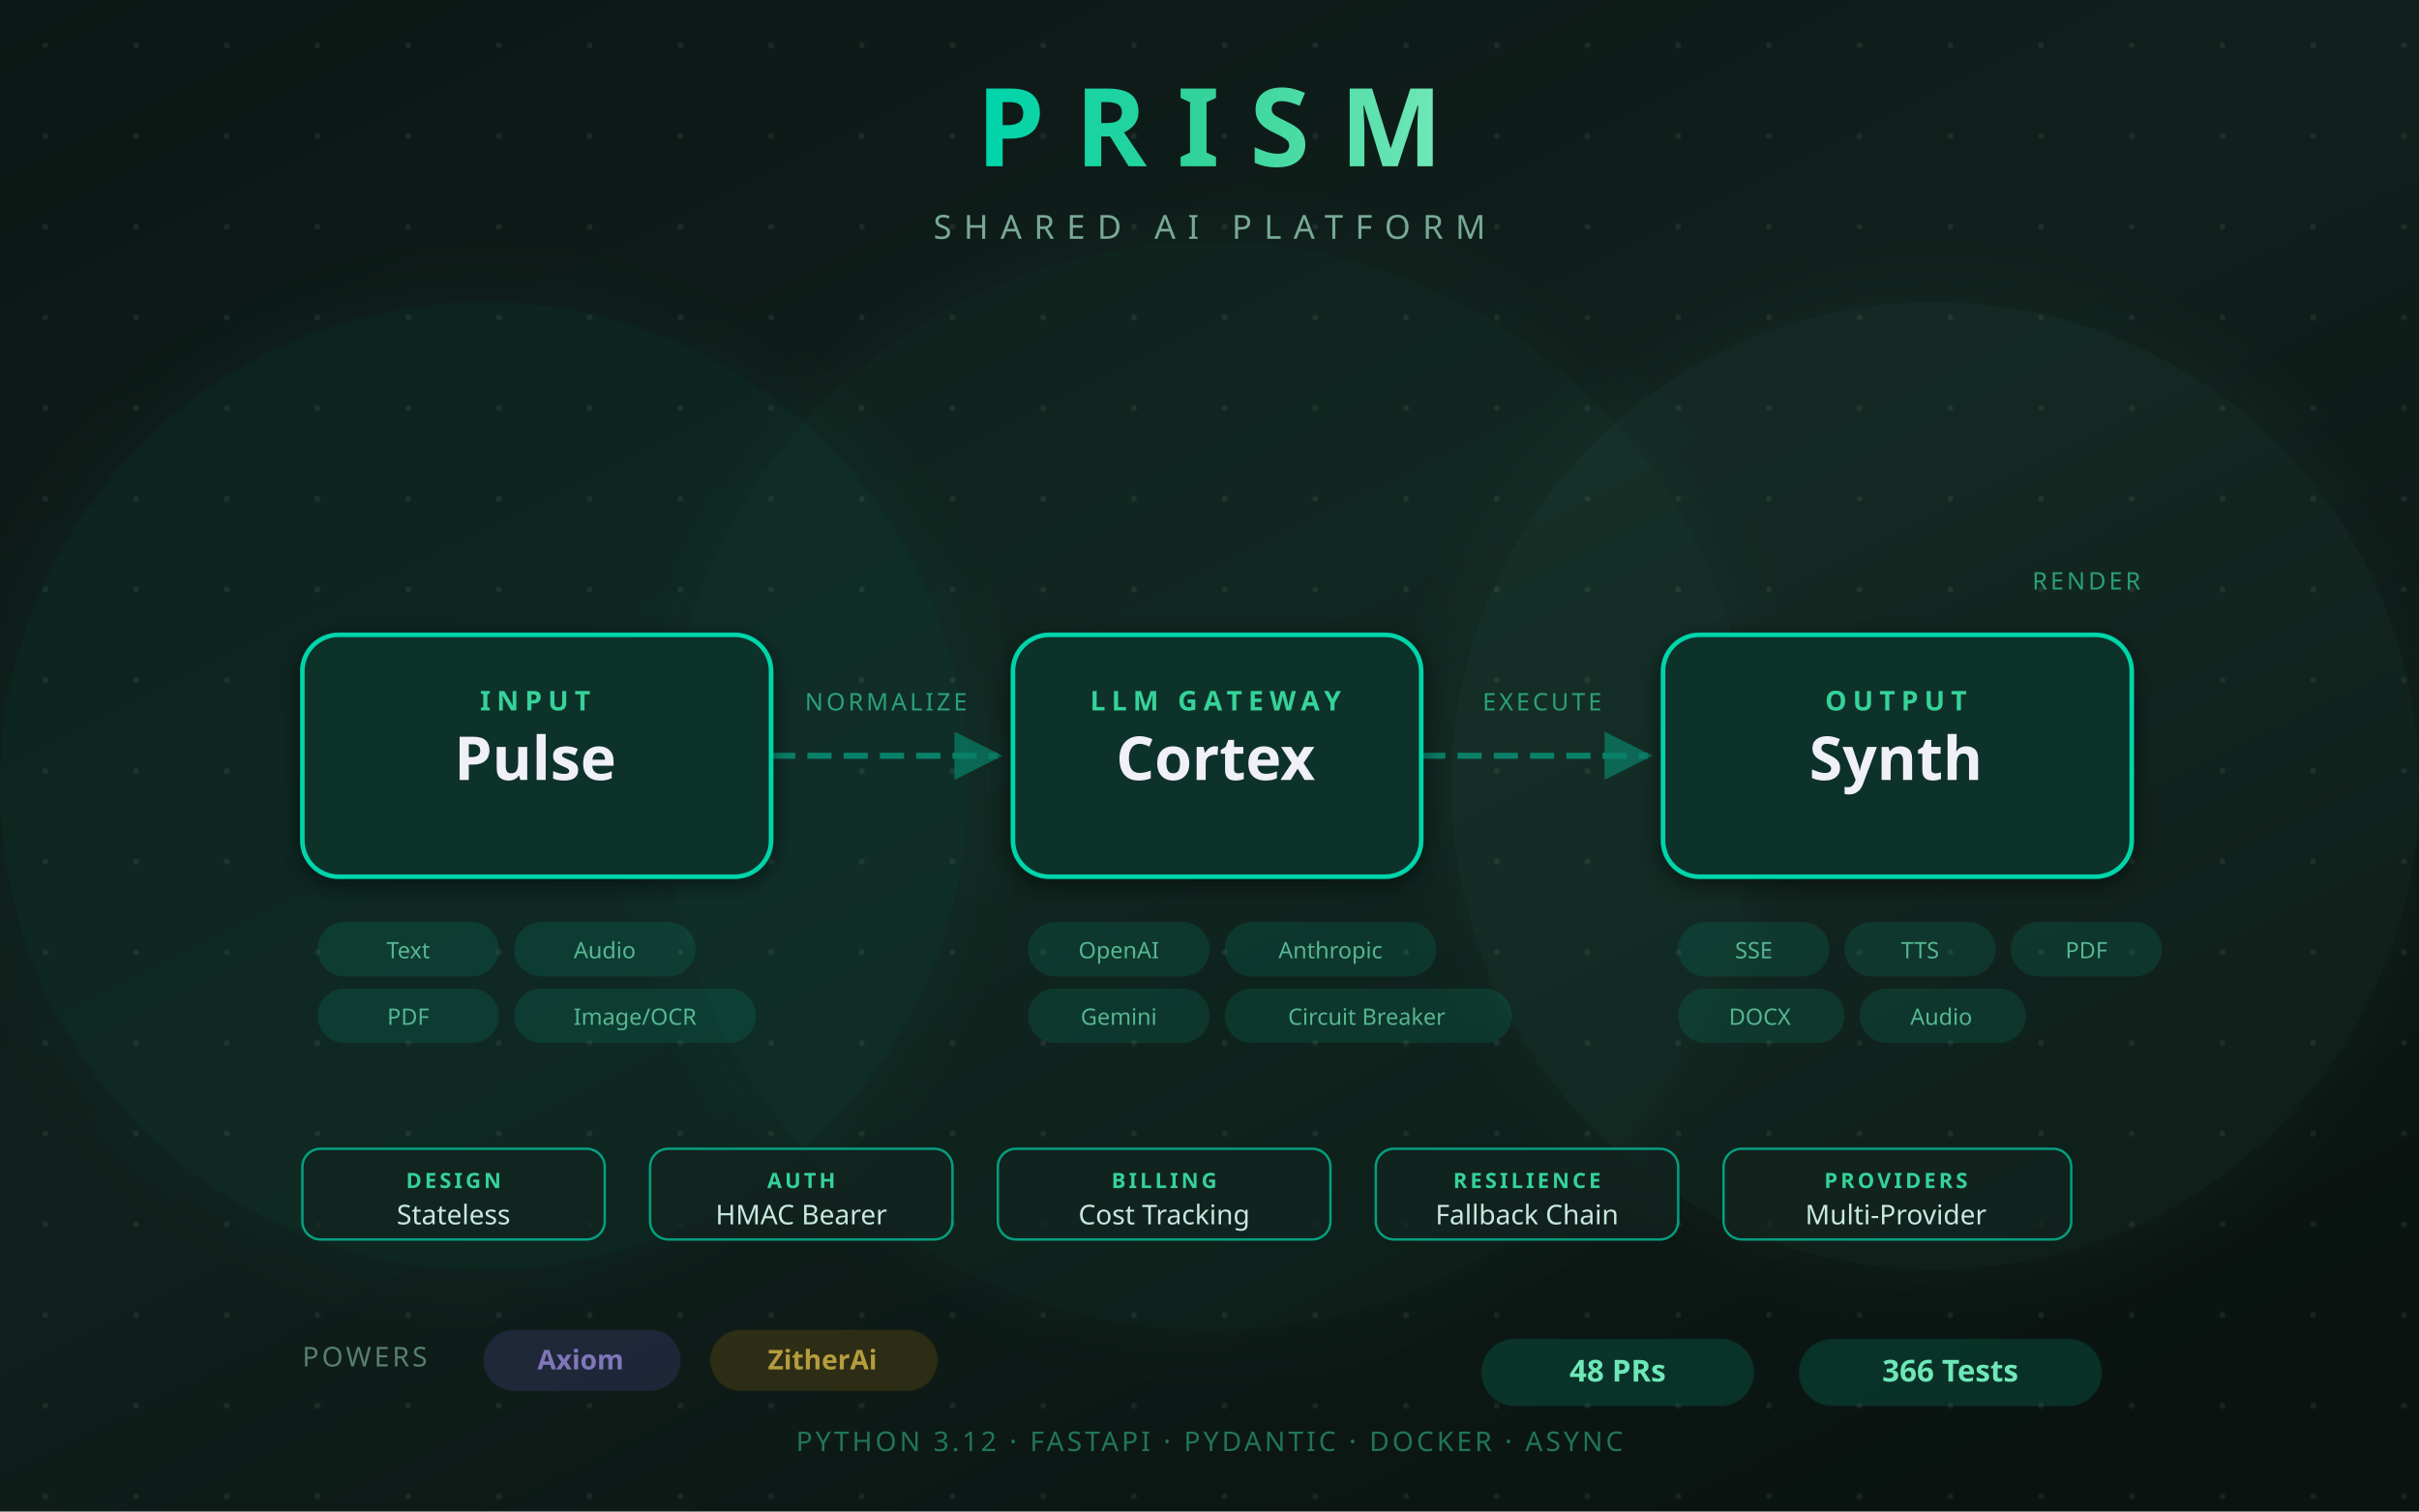
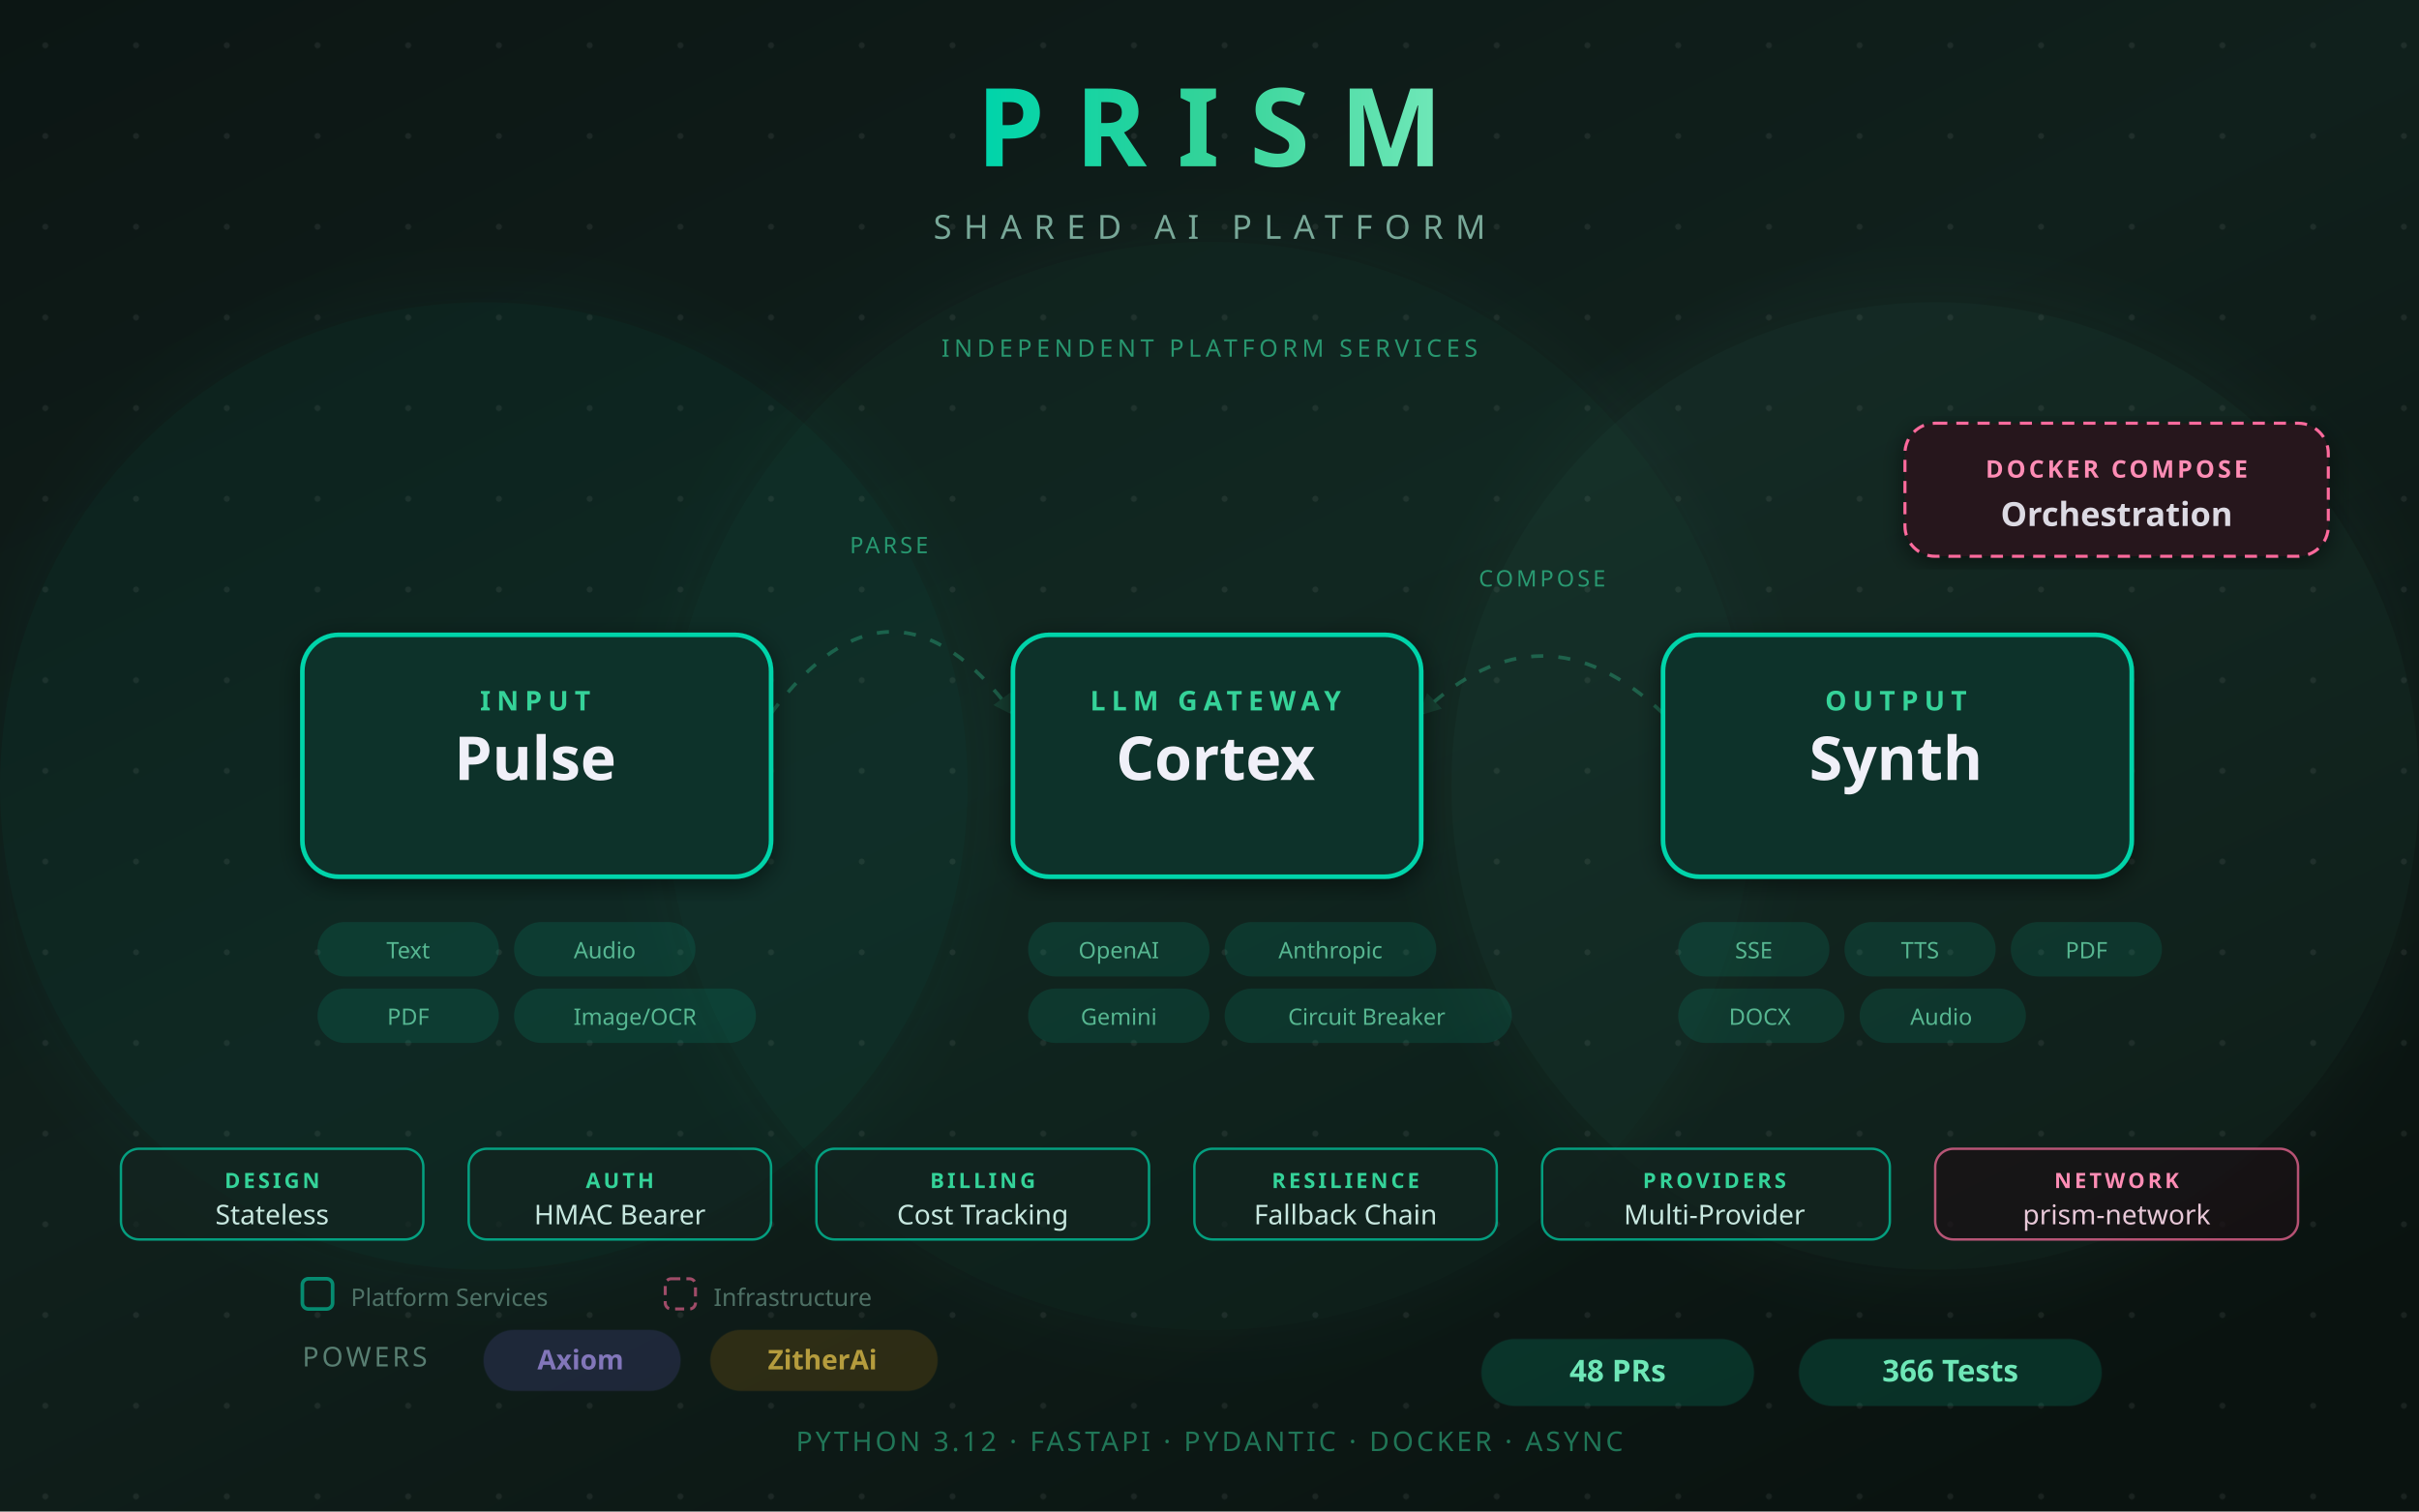
<svg xmlns="http://www.w3.org/2000/svg" viewBox="0 0 800 500">
  <defs>
    <linearGradient id="bg" x1="0" y1="0" x2="0.8" y2="1">
      <stop offset="0%" stop-color="#0c1614" />
      <stop offset="50%" stop-color="#10201c" />
      <stop offset="100%" stop-color="#0a1310" />
    </linearGradient>
    <linearGradient id="titleGrad" x1="0" y1="0" x2="1" y2="0">
      <stop offset="0%" stop-color="#00d4aa" />
      <stop offset="50%" stop-color="#34d399" />
      <stop offset="100%" stop-color="#6ee7b7" />
    </linearGradient>
    <filter id="glowSoft">
      <feGaussianBlur stdDeviation="12" result="blur" />
      <feMerge>
        <feMergeNode in="blur" />
        <feMergeNode in="SourceGraphic" />
      </feMerge>
    </filter>
    <filter id="nodeShadow">
      <feDropShadow dx="0" dy="2" stdDeviation="4" flood-color="#000" flood-opacity="0.5" />
    </filter>
-     <marker id="arrowTeal" viewBox="0 0 10 10" refX="9" refY="5" markerWidth="8" markerHeight="8" orient="auto-start-reverse">
-       <path d="M 0 0 L 10 5 L 0 10 z" fill="#00d4aa" opacity="0.7" />
+     <marker id="arrowTealSoft" viewBox="0 0 10 10" refX="8.5" refY="5" markerWidth="6" markerHeight="6" orient="auto">
+       <path d="M 0 0 L 10 5 L 0 10 z" fill="#34d399" opacity="0.4" />
    </marker>
  </defs>
  <rect width="800" height="500" fill="url(#bg)" />
  <g opacity="0.07">
    <pattern id="dots" x="0" y="0" width="30" height="30" patternUnits="userSpaceOnUse">
      <circle cx="15" cy="15" r="1" fill="#ffffff" />
    </pattern>
    <rect width="800" height="500" fill="url(#dots)" />
  </g>
  <circle cx="160" cy="260" r="160" fill="#00d4aa" opacity="0.05" filter="url(#glowSoft)" />
  <circle cx="400" cy="260" r="180" fill="#34d399" opacity="0.04" filter="url(#glowSoft)" />
  <circle cx="640" cy="260" r="160" fill="#6ee7b7" opacity="0.05" filter="url(#glowSoft)" />
  <text x="400" y="55" text-anchor="middle" font-size="36" font-weight="800" fill="url(#titleGrad)" font-family="'Segoe UI', system-ui, -apple-system, sans-serif" letter-spacing="10">PRISM</text>
  <text x="400" y="79" text-anchor="middle" font-size="11" fill="#78a898" font-family="'Segoe UI', system-ui, sans-serif" letter-spacing="4" font-weight="400">SHARED AI PLATFORM</text>
-   <g stroke-width="2" fill="none" opacity="0.5">
-     <line x1="255" y1="250" x2="330" y2="250" stroke="#00d4aa" stroke-dasharray="8 4" marker-end="url(#arrowTeal)" />
-     <line x1="470" y1="250" x2="545" y2="250" stroke="#00d4aa" stroke-dasharray="8 4" marker-end="url(#arrowTeal)" />
+   <text x="400" y="118" text-anchor="middle" font-size="8" fill="#34d399" font-family="'Segoe UI', system-ui, sans-serif" opacity="0.65" letter-spacing="1.5">INDEPENDENT PLATFORM SERVICES</text>
+   <g stroke="#34d399" stroke-width="1.2" fill="none" opacity="0.32">
+     <path d="M 255 236 Q 295 182 335 236" stroke-dasharray="4 5" marker-end="url(#arrowTealSoft)" />
+     <path d="M 550 236 Q 510 198 470 236" stroke-dasharray="4 5" marker-end="url(#arrowTealSoft)" />
  </g>
-   <text x="293" y="235" text-anchor="middle" font-size="8" fill="#34d399" font-family="'Segoe UI', system-ui, sans-serif" opacity="0.7" letter-spacing="1">NORMALIZE</text>
-   <text x="510" y="235" text-anchor="middle" font-size="8" fill="#34d399" font-family="'Segoe UI', system-ui, sans-serif" opacity="0.7" letter-spacing="1">EXECUTE</text>
-   <text x="690" y="195" text-anchor="middle" font-size="8" fill="#34d399" font-family="'Segoe UI', system-ui, sans-serif" opacity="0.7" letter-spacing="1">RENDER</text>
+   <text x="294" y="183" text-anchor="middle" font-size="7.5" fill="#34d399" font-family="'Segoe UI', system-ui, sans-serif" opacity="0.65" letter-spacing="1">PARSE</text>
+   <text x="510" y="194" text-anchor="middle" font-size="7.5" fill="#34d399" font-family="'Segoe UI', system-ui, sans-serif" opacity="0.65" letter-spacing="1">COMPOSE</text>
  <g filter="url(#nodeShadow)">
    <rect x="100" y="210" width="155" height="80" rx="12" fill="#122420" stroke="#00d4aa" stroke-width="1.5" />
    <rect x="100" y="210" width="155" height="80" rx="12" fill="#00d4aa" opacity="0.08" />
    <text x="177" y="235" text-anchor="middle" font-size="9" fill="#34d399" font-family="'Segoe UI', system-ui, sans-serif" font-weight="600" letter-spacing="2">INPUT</text>
    <text x="177" y="258" text-anchor="middle" font-size="20" fill="#f0f0f8" font-family="'Segoe UI', system-ui, sans-serif" font-weight="700">Pulse</text>
  </g>
  <g filter="url(#nodeShadow)">
    <rect x="335" y="210" width="135" height="80" rx="12" fill="#122420" stroke="#00d4aa" stroke-width="1.5" />
    <rect x="335" y="210" width="135" height="80" rx="12" fill="#00d4aa" opacity="0.08" />
    <text x="402" y="235" text-anchor="middle" font-size="9" fill="#34d399" font-family="'Segoe UI', system-ui, sans-serif" font-weight="600" letter-spacing="2">LLM GATEWAY</text>
    <text x="402" y="258" text-anchor="middle" font-size="20" fill="#f0f0f8" font-family="'Segoe UI', system-ui, sans-serif" font-weight="700">Cortex</text>
  </g>
  <g filter="url(#nodeShadow)">
    <rect x="550" y="210" width="155" height="80" rx="12" fill="#122420" stroke="#00d4aa" stroke-width="1.5" />
    <rect x="550" y="210" width="155" height="80" rx="12" fill="#00d4aa" opacity="0.08" />
    <text x="627" y="235" text-anchor="middle" font-size="9" fill="#34d399" font-family="'Segoe UI', system-ui, sans-serif" font-weight="600" letter-spacing="2">OUTPUT</text>
    <text x="627" y="258" text-anchor="middle" font-size="20" fill="#f0f0f8" font-family="'Segoe UI', system-ui, sans-serif" font-weight="700">Synth</text>
+   </g>
+   <g filter="url(#nodeShadow)">
+     <rect x="630" y="140" width="140" height="44" rx="10" fill="#1a1014" stroke="#ff6b9d" stroke-width="1" stroke-dasharray="4 3" />
+     <rect x="630" y="140" width="140" height="44" rx="10" fill="#ff6b9d" opacity="0.06" />
+     <text x="700" y="158" text-anchor="middle" font-size="8" fill="#ff8db5" font-family="'Segoe UI', system-ui, sans-serif" font-weight="600" letter-spacing="1">DOCKER COMPOSE</text>
+     <text x="700" y="174" text-anchor="middle" font-size="11" fill="#f0f0f8" font-family="'Segoe UI', system-ui, sans-serif" font-weight="600" opacity="0.9">Orchestration</text>
  </g>
  <g transform="translate(105, 305)" opacity="0.75">
    <rect x="0" y="0" width="60" height="18" rx="9" fill="#00d4aa" opacity="0.15" />
    <text x="30" y="12" text-anchor="middle" font-size="7.5" fill="#6ee7b7" font-family="'Segoe UI', system-ui, sans-serif" font-weight="500">Text</text>
    <rect x="65" y="0" width="60" height="18" rx="9" fill="#00d4aa" opacity="0.15" />
    <text x="95" y="12" text-anchor="middle" font-size="7.5" fill="#6ee7b7" font-family="'Segoe UI', system-ui, sans-serif" font-weight="500">Audio</text>
  </g>
  <g transform="translate(105, 327)" opacity="0.75">
    <rect x="0" y="0" width="60" height="18" rx="9" fill="#00d4aa" opacity="0.15" />
    <text x="30" y="12" text-anchor="middle" font-size="7.5" fill="#6ee7b7" font-family="'Segoe UI', system-ui, sans-serif" font-weight="500">PDF</text>
    <rect x="65" y="0" width="80" height="18" rx="9" fill="#00d4aa" opacity="0.15" />
    <text x="105" y="12" text-anchor="middle" font-size="7.5" fill="#6ee7b7" font-family="'Segoe UI', system-ui, sans-serif" font-weight="500">Image/OCR</text>
  </g>
  <g transform="translate(340, 305)" opacity="0.75">
    <rect x="0" y="0" width="60" height="18" rx="9" fill="#00d4aa" opacity="0.15" />
    <text x="30" y="12" text-anchor="middle" font-size="7.5" fill="#6ee7b7" font-family="'Segoe UI', system-ui, sans-serif" font-weight="500">OpenAI</text>
    <rect x="65" y="0" width="70" height="18" rx="9" fill="#00d4aa" opacity="0.15" />
    <text x="100" y="12" text-anchor="middle" font-size="7.5" fill="#6ee7b7" font-family="'Segoe UI', system-ui, sans-serif" font-weight="500">Anthropic</text>
  </g>
  <g transform="translate(340, 327)" opacity="0.75">
    <rect x="0" y="0" width="60" height="18" rx="9" fill="#00d4aa" opacity="0.15" />
    <text x="30" y="12" text-anchor="middle" font-size="7.5" fill="#6ee7b7" font-family="'Segoe UI', system-ui, sans-serif" font-weight="500">Gemini</text>
    <rect x="65" y="0" width="95" height="18" rx="9" fill="#00d4aa" opacity="0.15" />
    <text x="112" y="12" text-anchor="middle" font-size="7.5" fill="#6ee7b7" font-family="'Segoe UI', system-ui, sans-serif" font-weight="500">Circuit Breaker</text>
  </g>
  <g transform="translate(555, 305)" opacity="0.75">
    <rect x="0" y="0" width="50" height="18" rx="9" fill="#00d4aa" opacity="0.15" />
    <text x="25" y="12" text-anchor="middle" font-size="7.5" fill="#6ee7b7" font-family="'Segoe UI', system-ui, sans-serif" font-weight="500">SSE</text>
    <rect x="55" y="0" width="50" height="18" rx="9" fill="#00d4aa" opacity="0.15" />
    <text x="80" y="12" text-anchor="middle" font-size="7.5" fill="#6ee7b7" font-family="'Segoe UI', system-ui, sans-serif" font-weight="500">TTS</text>
    <rect x="110" y="0" width="50" height="18" rx="9" fill="#00d4aa" opacity="0.15" />
    <text x="135" y="12" text-anchor="middle" font-size="7.5" fill="#6ee7b7" font-family="'Segoe UI', system-ui, sans-serif" font-weight="500">PDF</text>
  </g>
  <g transform="translate(555, 327)" opacity="0.75">
    <rect x="0" y="0" width="55" height="18" rx="9" fill="#00d4aa" opacity="0.15" />
    <text x="27" y="12" text-anchor="middle" font-size="7.5" fill="#6ee7b7" font-family="'Segoe UI', system-ui, sans-serif" font-weight="500">DOCX</text>
    <rect x="60" y="0" width="55" height="18" rx="9" fill="#00d4aa" opacity="0.15" />
    <text x="87" y="12" text-anchor="middle" font-size="7.5" fill="#6ee7b7" font-family="'Segoe UI', system-ui, sans-serif" font-weight="500">Audio</text>
  </g>
-   <g transform="translate(100, 380)">
+   <g transform="translate(40, 380)">
    <rect x="0" y="0" width="100" height="30" rx="6" fill="#122420" stroke="#00d4aa" stroke-width="0.8" opacity="0.7" />
    <text x="50" y="13" text-anchor="middle" font-size="7" fill="#34d399" font-family="'Segoe UI', system-ui, sans-serif" font-weight="600" letter-spacing="1">DESIGN</text>
    <text x="50" y="25" text-anchor="middle" font-size="9" fill="#c8e8e0" font-family="'Segoe UI', system-ui, sans-serif" font-weight="500">Stateless</text>
    <rect x="115" y="0" width="100" height="30" rx="6" fill="#122420" stroke="#00d4aa" stroke-width="0.8" opacity="0.7" />
    <text x="165" y="13" text-anchor="middle" font-size="7" fill="#34d399" font-family="'Segoe UI', system-ui, sans-serif" font-weight="600" letter-spacing="1">AUTH</text>
    <text x="165" y="25" text-anchor="middle" font-size="9" fill="#c8e8e0" font-family="'Segoe UI', system-ui, sans-serif" font-weight="500">HMAC Bearer</text>
    <rect x="230" y="0" width="110" height="30" rx="6" fill="#122420" stroke="#00d4aa" stroke-width="0.8" opacity="0.7" />
    <text x="285" y="13" text-anchor="middle" font-size="7" fill="#34d399" font-family="'Segoe UI', system-ui, sans-serif" font-weight="600" letter-spacing="1">BILLING</text>
    <text x="285" y="25" text-anchor="middle" font-size="9" fill="#c8e8e0" font-family="'Segoe UI', system-ui, sans-serif" font-weight="500">Cost Tracking</text>
    <rect x="355" y="0" width="100" height="30" rx="6" fill="#122420" stroke="#00d4aa" stroke-width="0.8" opacity="0.7" />
    <text x="405" y="13" text-anchor="middle" font-size="7" fill="#34d399" font-family="'Segoe UI', system-ui, sans-serif" font-weight="600" letter-spacing="1">RESILIENCE</text>
    <text x="405" y="25" text-anchor="middle" font-size="9" fill="#c8e8e0" font-family="'Segoe UI', system-ui, sans-serif" font-weight="500">Fallback Chain</text>
    <rect x="470" y="0" width="115" height="30" rx="6" fill="#122420" stroke="#00d4aa" stroke-width="0.8" opacity="0.7" />
    <text x="527" y="13" text-anchor="middle" font-size="7" fill="#34d399" font-family="'Segoe UI', system-ui, sans-serif" font-weight="600" letter-spacing="1">PROVIDERS</text>
    <text x="527" y="25" text-anchor="middle" font-size="9" fill="#c8e8e0" font-family="'Segoe UI', system-ui, sans-serif" font-weight="500">Multi-Provider</text>
+     <rect x="600" y="0" width="120" height="30" rx="6" fill="#1a1014" stroke="#ff6b9d" stroke-width="0.8" opacity="0.7" />
+     <text x="660" y="13" text-anchor="middle" font-size="7" fill="#ff8db5" font-family="'Segoe UI', system-ui, sans-serif" font-weight="600" letter-spacing="1">NETWORK</text>
+     <text x="660" y="25" text-anchor="middle" font-size="9" fill="#e8c8d8" font-family="'Segoe UI', system-ui, sans-serif" font-weight="500">prism-network</text>
+   </g>
+   <g transform="translate(100, 423)" opacity="0.6">
+     <rect x="0" y="0" width="10" height="10" rx="2" stroke="#00d4aa" stroke-width="1.2" fill="none" />
+     <text x="16" y="9" font-size="8" fill="#78a898" font-family="'Segoe UI', system-ui, sans-serif">Platform Services</text>
+     <rect x="120" y="0" width="10" height="10" rx="2" stroke="#ff6b9d" stroke-width="1" fill="none" stroke-dasharray="3 2" />
+     <text x="136" y="9" font-size="8" fill="#78a898" font-family="'Segoe UI', system-ui, sans-serif">Infrastructure</text>
  </g>
  <g transform="translate(100, 440)" opacity="0.7">
    <text x="0" y="12" font-size="9" fill="#78a898" font-family="'Segoe UI', system-ui, sans-serif" font-weight="400" letter-spacing="1">POWERS</text>
    <rect x="60" y="0" width="65" height="20" rx="10" fill="#7c73ff" opacity="0.2" stroke="#7c73ff" stroke-width="0.5" stroke-opacity="0.4" />
    <text x="92" y="13" text-anchor="middle" font-size="9" fill="#b49dff" font-family="'Segoe UI', system-ui, sans-serif" font-weight="600">Axiom</text>
    <rect x="135" y="0" width="75" height="20" rx="10" fill="#f59e0b" opacity="0.2" stroke="#f59e0b" stroke-width="0.5" stroke-opacity="0.4" />
    <text x="172" y="13" text-anchor="middle" font-size="9" fill="#fcd34d" font-family="'Segoe UI', system-ui, sans-serif" font-weight="600">ZitherAi</text>
  </g>
  <g transform="translate(490, 455)">
    <rect x="0" y="-12" width="90" height="22" rx="11" fill="#00d4aa" opacity="0.15" stroke="#00d4aa" stroke-width="0.5" stroke-opacity="0.4" />
    <text x="45" y="2" text-anchor="middle" font-size="10" fill="#6ee7b7" font-family="'Segoe UI', system-ui, sans-serif" font-weight="600">48 PRs</text>
  </g>
  <g transform="translate(595, 455)">
    <rect x="0" y="-12" width="100" height="22" rx="11" fill="#00d4aa" opacity="0.15" stroke="#00d4aa" stroke-width="0.5" stroke-opacity="0.4" />
    <text x="50" y="2" text-anchor="middle" font-size="10" fill="#6ee7b7" font-family="'Segoe UI', system-ui, sans-serif" font-weight="600">366 Tests</text>
  </g>
  <text x="400" y="480" text-anchor="middle" font-size="9" fill="#34d399" font-family="'Segoe UI', system-ui, sans-serif" opacity="0.5" letter-spacing="1">PYTHON 3.12 · FASTAPI · PYDANTIC · DOCKER · ASYNC</text>
</svg>
